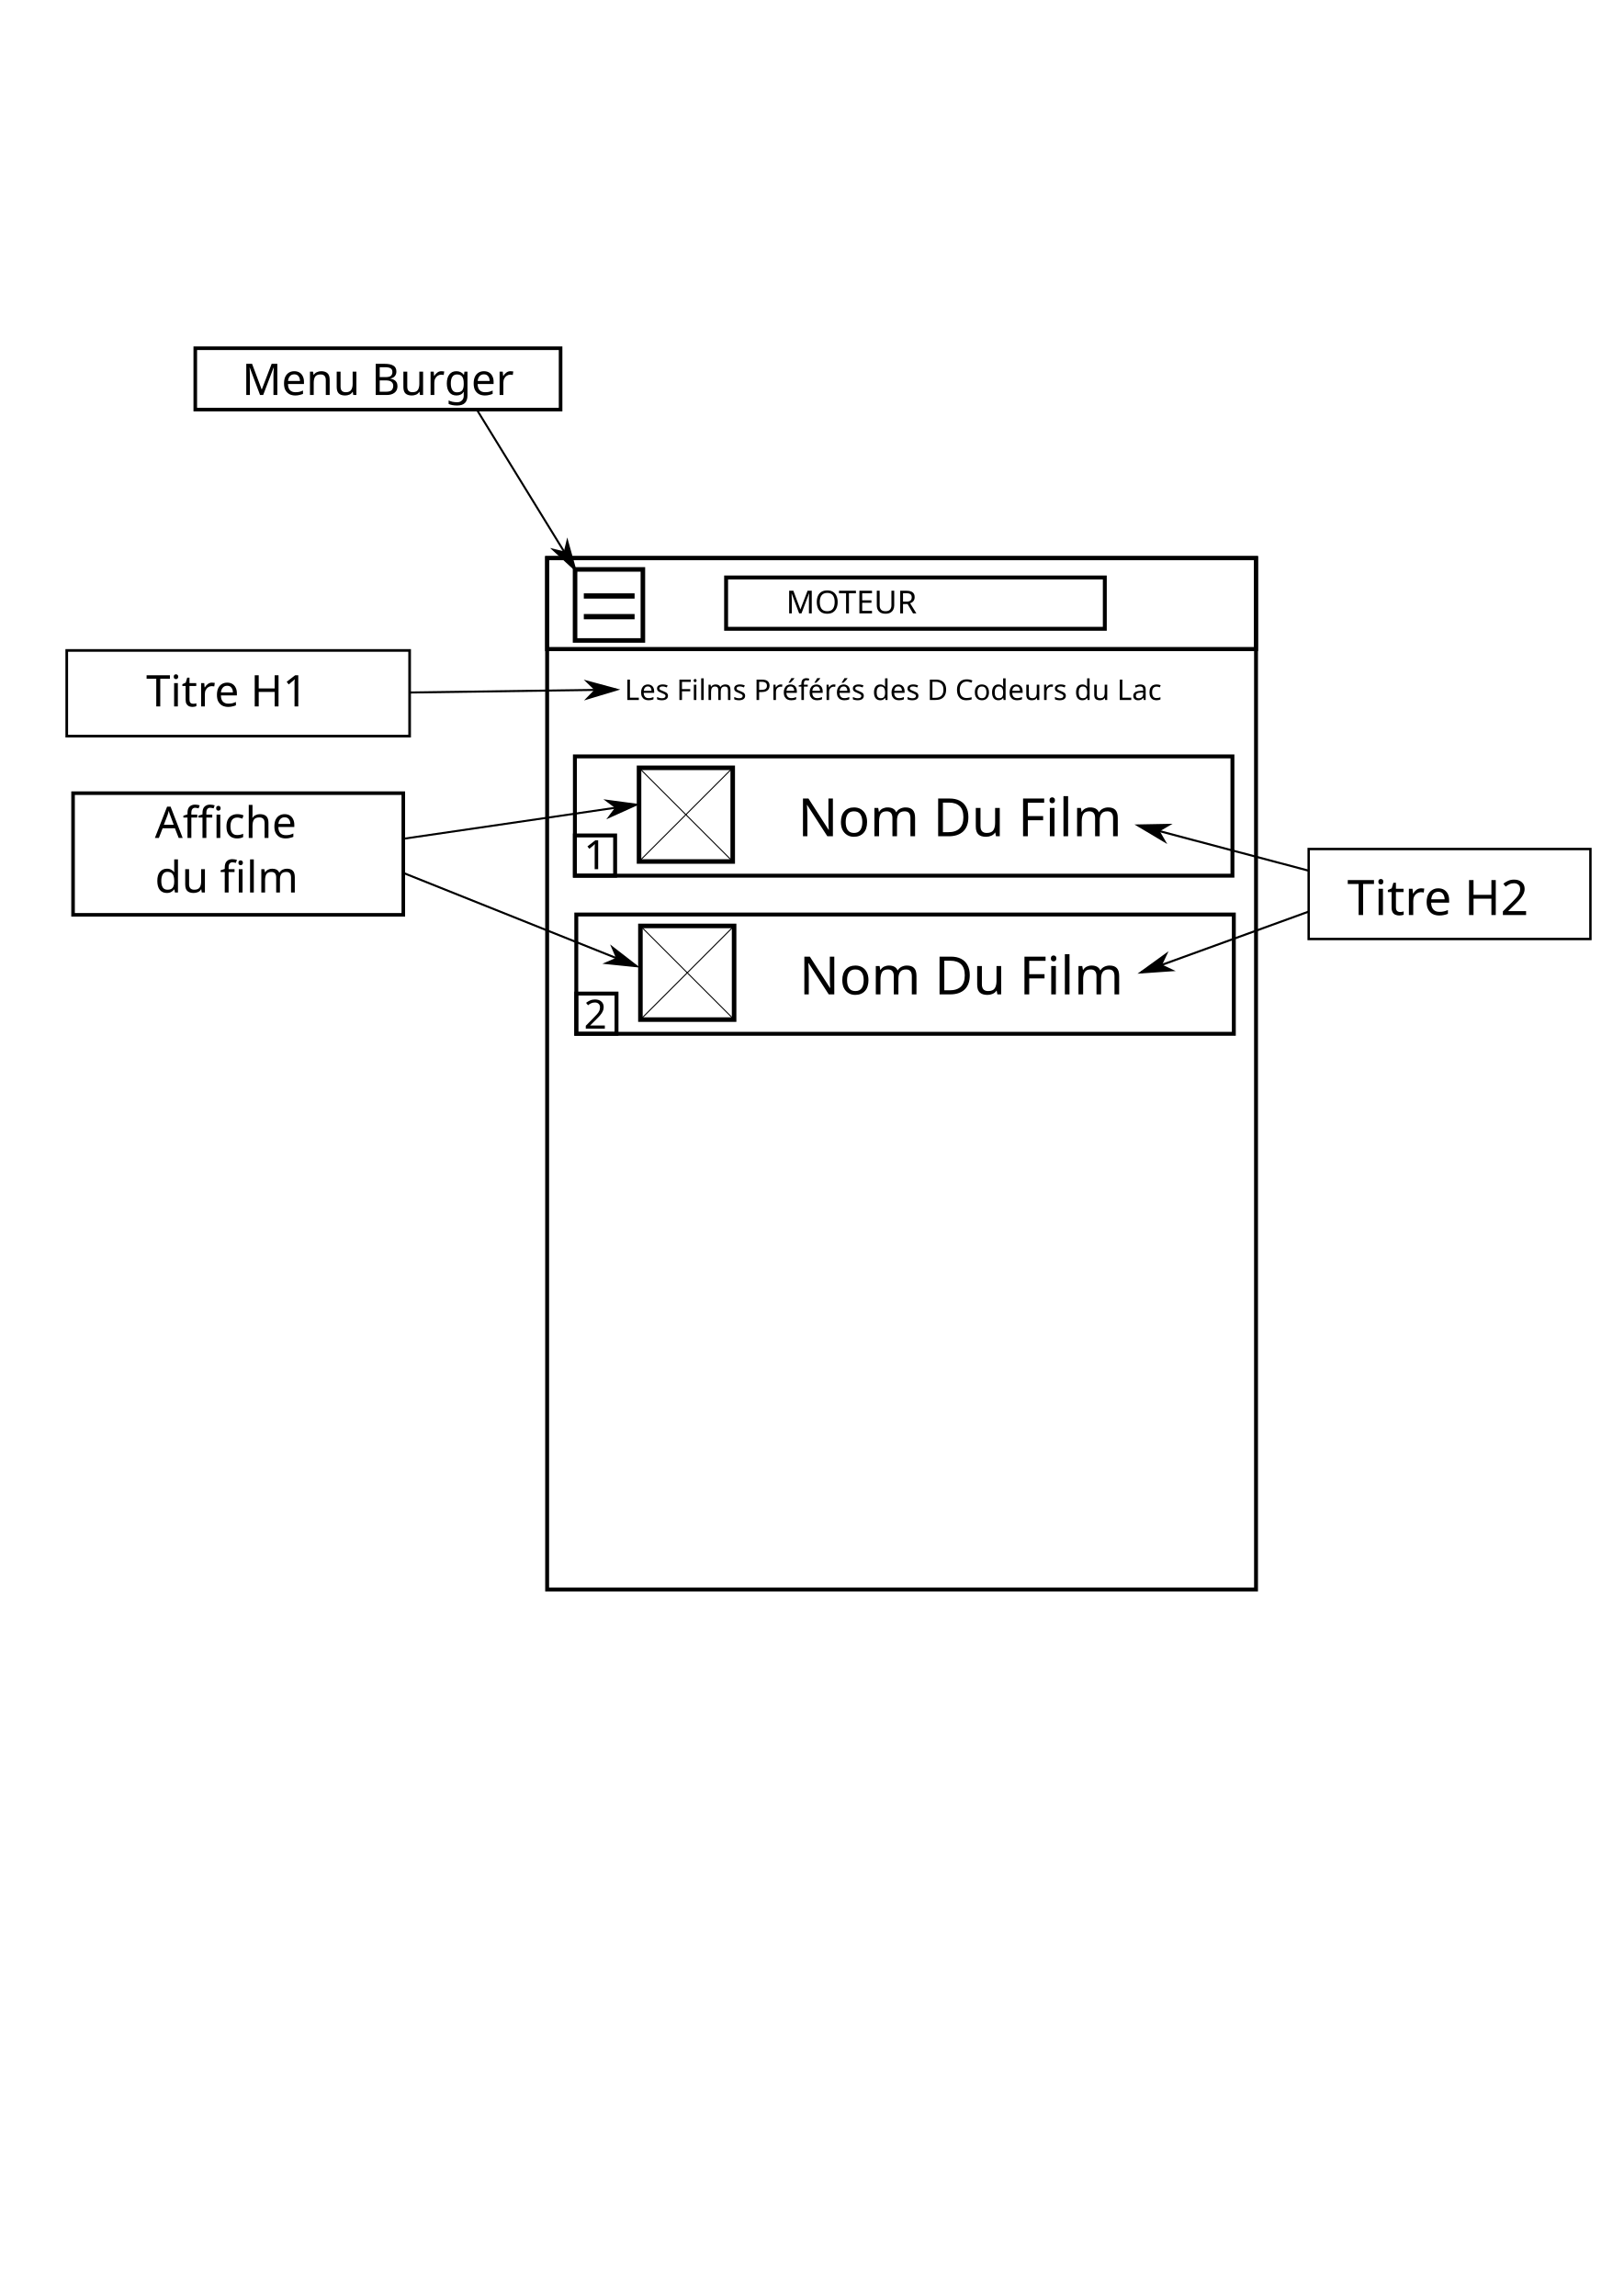
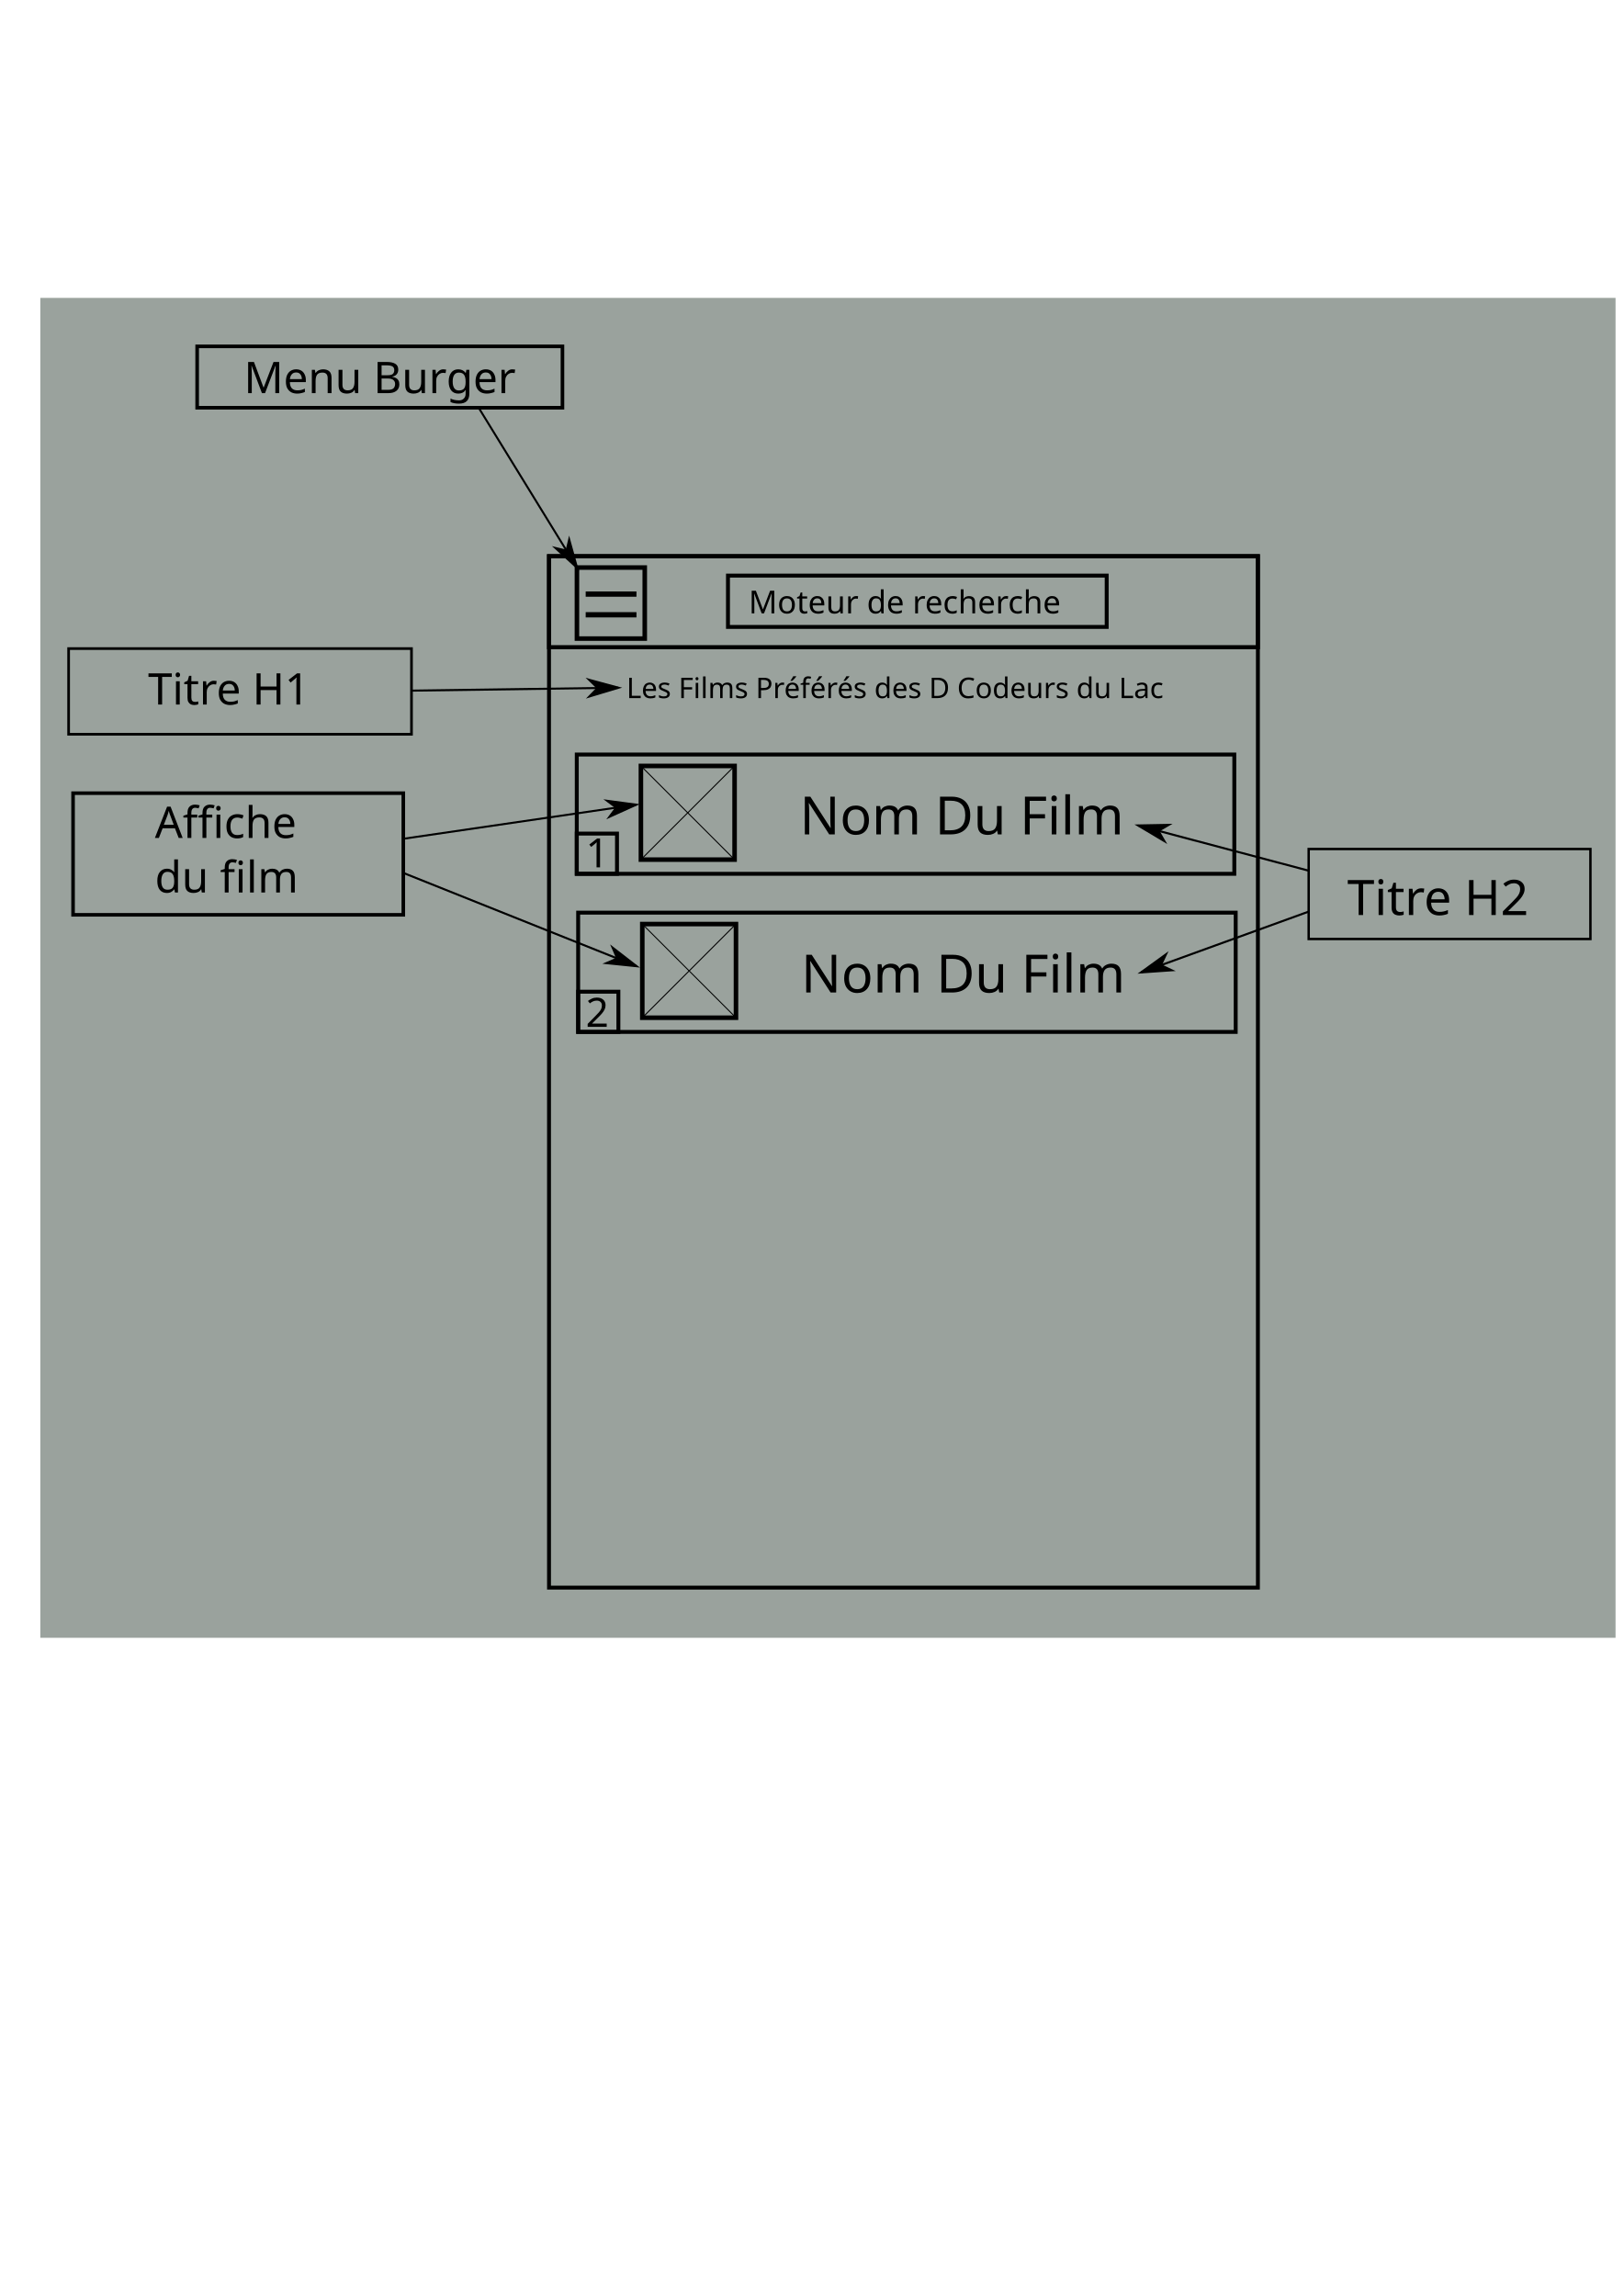
<svg xmlns="http://www.w3.org/2000/svg" width="210mm" height="297mm" viewBox="0 0 210 297" version="1.1" id="svg8">
  <defs id="defs2">
    <marker orient="auto" refY="0.0" refX="0.0" id="marker4402" style="overflow:visible;">
      <path id="path4400" d="M 0.0,0.0 L 5.0,-5.0 L -12.5,0.0 L 5.0,5.0 L 0.0,0.0 z " style="fill-rule:evenodd;stroke:#000000;stroke-width:1pt;stroke-opacity:1;fill:#000000;fill-opacity:1" transform="scale(0.8) rotate(180) translate(12.5,0)" />
    </marker>
    <marker style="overflow:visible;" id="marker2650" refX="0.0" refY="0.0" orient="auto">
      <path transform="scale(0.8) rotate(180) translate(12.5,0)" style="fill-rule:evenodd;stroke:#000000;stroke-width:1pt;stroke-opacity:1;fill:#000000;fill-opacity:1" d="M 0.0,0.0 L 5.0,-5.0 L -12.5,0.0 L 5.0,5.0 L 0.0,0.0 z " id="path2648" />
    </marker>
    <marker style="overflow:visible;" id="marker2120" refX="0.0" refY="0.0" orient="auto">
      <path transform="scale(0.8) rotate(180) translate(12.5,0)" style="fill-rule:evenodd;stroke:#000000;stroke-width:1pt;stroke-opacity:1;fill:#000000;fill-opacity:1" d="M 0.0,0.0 L 5.0,-5.0 L -12.5,0.0 L 5.0,5.0 L 0.0,0.0 z " id="path2118" />
    </marker>
    <marker orient="auto" refY="0.0" refX="0.0" id="marker2080" style="overflow:visible;">
      <path id="path2078" d="M 0.0,0.0 L 5.0,-5.0 L -12.5,0.0 L 5.0,5.0 L 0.0,0.0 z " style="fill-rule:evenodd;stroke:#000000;stroke-width:1pt;stroke-opacity:1;fill:#000000;fill-opacity:1" transform="scale(0.8) rotate(180) translate(12.5,0)" />
    </marker>
    <marker style="overflow:visible;" id="marker1833" refX="0.0" refY="0.0" orient="auto">
      <path transform="scale(0.8) rotate(180) translate(12.5,0)" style="fill-rule:evenodd;stroke:#000000;stroke-width:1pt;stroke-opacity:1;fill:#000000;fill-opacity:1" d="M 0.0,0.0 L 5.0,-5.0 L -12.5,0.0 L 5.0,5.0 L 0.0,0.0 z " id="path1831" />
    </marker>
    <marker orient="auto" refY="0.0" refX="0.0" id="Arrow1Lend" style="overflow:visible;">
      <path id="path1114" d="M 0.0,0.0 L 5.0,-5.0 L -12.5,0.0 L 5.0,5.0 L 0.0,0.0 z " style="fill-rule:evenodd;stroke:#000000;stroke-width:1pt;stroke-opacity:1;fill:#000000;fill-opacity:1" transform="scale(0.8) rotate(180) translate(12.5,0)" />
    </marker>
  </defs>
-   <g id="layer1">
-     <g id="g2052">
-       <g id="g1810">
-         <g id="g1096" transform="matrix(0.4746665,0,0,0.4746665,66.45983,68.64248)">
+   <g id="layer4">
+     <rect style="fill:#9aa29d;fill-opacity:1;fill-rule:nonzero;stroke:none;stroke-width:0.377;stroke-linecap:round;stroke-linejoin:miter;stroke-miterlimit:4;stroke-dasharray:none;stroke-opacity:1;paint-order:markers fill stroke" id="rect2087" width="203.732" height="173.324" x="5.213" y="38.534" />
+   </g>
+   <g id="layer1" style="display:inline">
+     <g id="g2052" transform="translate(0.2422075,-0.2422075)" style="display:inline">
+       <g id="g1810" style="display:inline">
+         <g id="g1096" transform="matrix(0.4746665,0,0,0.4746665,66.45983,68.64248)" style="display:inline">
          <g id="g921">
            <g id="g868">
              <g transform="matrix(0.9941968,0,0,0.9941968,0.04939757,0.04010564)" id="g843">
                <g id="g821">
                  <rect y="7.47" x="9.071" height="282.726" width="194.28" id="rect815" style="fill:none;fill-opacity:0.784;stroke:#000000;stroke-width:1.065;stroke-miterlimit:4;stroke-dasharray:none;stroke-opacity:1" />
                  <rect y="7.47" x="9.071" height="24.946" width="194.28" id="rect817" style="fill:none;fill-opacity:0.784;stroke:#000000;stroke-width:1.119;stroke-miterlimit:4;stroke-dasharray:none;stroke-opacity:1" />
                </g>
                <g id="g834">
                  <rect y="10.585" x="16.722" height="19.473" width="18.588" id="rect823" style="fill:none;fill-opacity:0.784;stroke:#000000;stroke-width:1.247;stroke-miterlimit:4;stroke-dasharray:none;stroke-opacity:1" />
                  <rect y="17.676" x="19.655" height="0.378" width="12.851" id="rect827" style="fill:none;fill-opacity:0.784;stroke:#000000;stroke-width:1.065;stroke-miterlimit:4;stroke-dasharray:none;stroke-opacity:1" />
                  <rect style="fill:none;fill-opacity:0.784;stroke:#000000;stroke-width:1.065;stroke-miterlimit:4;stroke-dasharray:none;stroke-opacity:1" id="rect829" width="12.851" height="0.378" x="19.655" y="23.345" />
                </g>
              </g>
              <g id="g854">
                <rect style="fill:none;fill-opacity:0.784;stroke:#000000;stroke-width:1.065;stroke-miterlimit:4;stroke-dasharray:none;stroke-opacity:1" id="rect845" width="103.188" height="13.985" x="57.83" y="12.762" />
-                 <text xml:space="preserve" style="font-style:normal;font-weight:normal;font-size:8.643px;line-height:1.25;font-family:sans-serif;letter-spacing:0px;word-spacing:0px;fill:#000000;fill-opacity:1;stroke:none;stroke-width:0.405" x="74.167" y="22.547" id="text849">
-                   <tspan id="tspan847" x="74.167" y="22.547" style="stroke-width:0.405">MOTEUR</tspan>
+                 <text xml:space="preserve" style="font-style:normal;font-weight:normal;font-size:8.643px;line-height:1.25;font-family:sans-serif;letter-spacing:0px;word-spacing:0px;fill:#000000;fill-opacity:1;stroke:none;stroke-width:0.405" x="63.451" y="23.057" id="text849">
+                   <tspan id="tspan847" x="63.451" y="23.057" style="stroke-width:0.405">Moteur de recherche</tspan>
                </text>
              </g>
            </g>
            <text xml:space="preserve" style="font-style:normal;font-weight:normal;font-size:6.267px;line-height:1.25;font-family:sans-serif;letter-spacing:0px;word-spacing:0px;fill:#000000;fill-opacity:1;stroke:none;stroke-width:0.294" x="30.177" y="46.144" id="text872">
              <tspan id="tspan870" x="30.177" y="46.144" style="font-size:7.761px;stroke-width:0.294">Les Films Préférés des D Codeurs du Lac</tspan>
            </text>
          </g>
          <g id="g982">
            <g id="g963">
              <g id="g940">
                <g id="g929">
                  <rect y="61.521" x="16.631" height="32.506" width="179.161" id="rect923" style="fill:none;fill-opacity:0.784;stroke:#000000;stroke-width:1.065;stroke-miterlimit:4;stroke-dasharray:none;stroke-opacity:1" />
                  <rect y="83.065" x="16.631" height="10.961" width="10.961" id="rect925" style="fill:none;fill-opacity:0.784;stroke:#000000;stroke-width:1.065;stroke-miterlimit:4;stroke-dasharray:none;stroke-opacity:1" />
                </g>
                <text xml:space="preserve" style="font-style:normal;font-weight:normal;font-size:10.995px;line-height:1.25;font-family:sans-serif;letter-spacing:0px;word-spacing:0px;fill:#000000;fill-opacity:1;stroke:none;stroke-width:0.515" x="19.067" y="92.258" id="text933">
                  <tspan id="tspan931" x="19.067" y="92.258" style="stroke-width:0.515">1</tspan>
                </text>
              </g>
              <g transform="translate(110.3691,-30.99405)" id="g951">
                <rect style="fill:none;fill-opacity:0.784;stroke:#000000;stroke-width:1.24;stroke-miterlimit:4;stroke-dasharray:none;stroke-opacity:1" id="rect942" width="25.527" height="25.527" x="-76.264" y="95.626" />
                <path style="fill:none;fill-rule:evenodd;stroke:#000000;stroke-width:0.265px;stroke-linecap:butt;stroke-linejoin:miter;stroke-opacity:1" d="m -76.264,121.154 25.527,-25.527" id="path944" />
                <path style="fill:none;fill-rule:evenodd;stroke:#000000;stroke-width:0.265px;stroke-linecap:butt;stroke-linejoin:miter;stroke-opacity:1" d="M -50.736,121.154 -76.264,95.626" id="path946" />
              </g>
            </g>
            <text xml:space="preserve" style="font-style:normal;font-weight:normal;font-size:14.389px;line-height:1.25;font-family:sans-serif;letter-spacing:0px;word-spacing:0px;fill:#000000;fill-opacity:1;stroke:none;stroke-width:0.674" x="77.383" y="83.283" id="text967">
              <tspan id="tspan965" x="77.383" y="83.283" style="stroke-width:0.674">Nom Du Film</tspan>
            </text>
          </g>
          <g id="g1053">
            <g id="g988" transform="translate(0.3779762,43.08929)">
              <rect style="fill:none;fill-opacity:0.784;stroke:#000000;stroke-width:1.065;stroke-miterlimit:4;stroke-dasharray:none;stroke-opacity:1" id="rect984" width="179.161" height="32.506" x="16.631" y="61.521" />
              <rect style="fill:none;fill-opacity:0.784;stroke:#000000;stroke-width:1.065;stroke-miterlimit:4;stroke-dasharray:none;stroke-opacity:1" id="rect986" width="10.961" height="10.961" x="16.631" y="83.065" />
            </g>
            <text id="text992" y="135.725" x="19.067" style="font-style:normal;font-weight:normal;font-size:10.995px;line-height:1.25;font-family:sans-serif;letter-spacing:0px;word-spacing:0px;fill:#000000;fill-opacity:1;stroke:none;stroke-width:0.515" xml:space="preserve">
              <tspan style="stroke-width:0.515" y="135.725" x="19.067" id="tspan990">2</tspan>
            </text>
            <rect y="107.721" x="34.483" height="25.527" width="25.527" id="rect996" style="fill:none;fill-opacity:0.784;stroke:#000000;stroke-width:1.24;stroke-miterlimit:4;stroke-dasharray:none;stroke-opacity:1" />
            <path id="path998" d="m 34.483,133.249 25.527,-25.527" style="fill:none;fill-rule:evenodd;stroke:#000000;stroke-width:0.265px;stroke-linecap:butt;stroke-linejoin:miter;stroke-opacity:1" />
            <path id="path1000" d="M 60.011,133.249 34.483,107.721" style="fill:none;fill-rule:evenodd;stroke:#000000;stroke-width:0.265px;stroke-linecap:butt;stroke-linejoin:miter;stroke-opacity:1" />
            <text id="text1008" y="126.373" x="77.761" style="font-style:normal;font-weight:normal;font-size:14.389px;line-height:1.25;font-family:sans-serif;letter-spacing:0px;word-spacing:0px;fill:#000000;fill-opacity:1;stroke:none;stroke-width:0.674" xml:space="preserve">
              <tspan style="stroke-width:0.674" y="126.373" x="77.761" id="tspan1006">Nom Du Film</tspan>
            </text>
          </g>
        </g>
        <g id="g1755" transform="translate(122.7735,-31.59344)">
          <text id="text1100" y="82.688" x="-91.47" style="font-style:normal;font-weight:normal;font-size:5.644px;line-height:1.25;font-family:sans-serif;letter-spacing:0px;word-spacing:0px;fill:#000000;fill-opacity:1;stroke:none;stroke-width:0.265" xml:space="preserve">
            <tspan style="stroke-width:0.265" y="82.688" x="-91.47" id="tspan1098">Menu Burger</tspan>
          </text>
          <rect y="76.64" x="-97.518" height="7.938" width="47.247" id="rect1102" style="fill:none;fill-opacity:0.784;stroke:#000000;stroke-width:0.465;stroke-miterlimit:4;stroke-dasharray:none;stroke-opacity:1" />
        </g>
        <path style="fill:none;fill-rule:evenodd;stroke:#000000;stroke-width:0.257px;stroke-linecap:butt;stroke-linejoin:miter;stroke-opacity:1;marker-end:url(#Arrow1Lend)" d="M 61.655,52.967 74.382,73.668" id="path1485" />
      </g>
      <g id="g1996">
        <g id="g1819" transform="translate(98.65179,2.645833)">
          <rect y="81.493" x="-90.019" height="11.083" width="44.345" id="rect1641" style="fill:none;fill-opacity:0.784;stroke:#000000;stroke-width:0.343;stroke-miterlimit:4;stroke-dasharray:none;stroke-opacity:1" />
          <text id="text1814" y="88.735" x="-79.753" style="font-style:normal;font-weight:normal;font-size:5.644px;line-height:1.25;font-family:sans-serif;letter-spacing:0px;word-spacing:0px;fill:#000000;fill-opacity:1;stroke:none;stroke-width:0.265" xml:space="preserve">
            <tspan style="stroke-width:0.265" y="88.735" x="-79.753" id="tspan1812">Titre H1</tspan>
          </text>
        </g>
        <path style="fill:none;fill-rule:evenodd;stroke:#000000;stroke-width:0.265px;stroke-linecap:butt;stroke-linejoin:miter;stroke-opacity:1;marker-end:url(#marker1833)" d="M 52.875,89.581 79.711,89.203" id="path1823" />
      </g>
    </g>
    <g id="g2573">
      <g transform="translate(115.2827,-31.37202)" id="g2066">
        <rect style="fill:none;fill-opacity:0.784;stroke:#000000;stroke-width:0.461;stroke-miterlimit:4;stroke-dasharray:none;stroke-opacity:1" id="rect2054" width="42.713" height="15.736" x="-105.834" y="133.972" />
        <text xml:space="preserve" style="font-style:normal;font-weight:normal;font-size:5.644px;line-height:1.25;font-family:sans-serif;letter-spacing:0px;word-spacing:0px;fill:#000000;fill-opacity:1;stroke:none;stroke-width:0.265" x="-95.25" y="139.762" id="text2058">
          <tspan id="tspan2056" x="-95.25" y="139.762" style="stroke-width:0.265">Affiche</tspan>
          <tspan x="-95.25" y="146.817" style="stroke-width:0.265" id="tspan2060">du film</tspan>
        </text>
      </g>
      <path id="path2068" d="m 52.066,108.514 30.204,-4.42" style="fill:none;fill-rule:evenodd;stroke:#000000;stroke-width:0.258px;stroke-linecap:butt;stroke-linejoin:miter;stroke-opacity:1;marker-end:url(#marker2120)" />
      <path id="path2070" d="m 52.066,112.878 30.238,12.095" style="fill:none;fill-rule:evenodd;stroke:#000000;stroke-width:0.265px;stroke-linecap:butt;stroke-linejoin:miter;stroke-opacity:1;marker-end:url(#marker2080)" />
    </g>
    <g id="g4566">
      <g transform="translate(247.9524,-35.52976)" id="g2584">
        <rect style="fill:none;fill-opacity:0.784;stroke:#000000;stroke-width:0.311;stroke-miterlimit:4;stroke-dasharray:none;stroke-opacity:1" id="rect2575" width="36.439" height="11.64" x="-78.696" y="145.355" />
        <text xml:space="preserve" style="font-style:normal;font-weight:normal;font-size:6.329px;line-height:1.25;font-family:sans-serif;letter-spacing:0px;word-spacing:0px;fill:#000000;fill-opacity:1;stroke:none;stroke-width:0.297" x="-73.703" y="153.889" id="text2579">
          <tspan id="tspan2577" x="-73.703" y="153.889" style="stroke-width:0.297">Titre H2</tspan>
        </text>
      </g>
      <path id="path4378" d="m 169.191,112.611 -21.964,-5.825" style="fill:none;fill-rule:evenodd;stroke:#000000;stroke-width:0.267px;stroke-linecap:butt;stroke-linejoin:miter;stroke-opacity:1;marker-end:url(#marker4402)" />
      <path id="path4380" d="m 169.215,117.934 -21.609,7.841" style="fill:none;fill-rule:evenodd;stroke:#000000;stroke-width:0.268px;stroke-linecap:butt;stroke-linejoin:miter;stroke-opacity:1;marker-end:url(#marker2650)" />
    </g>
  </g>
</svg>
